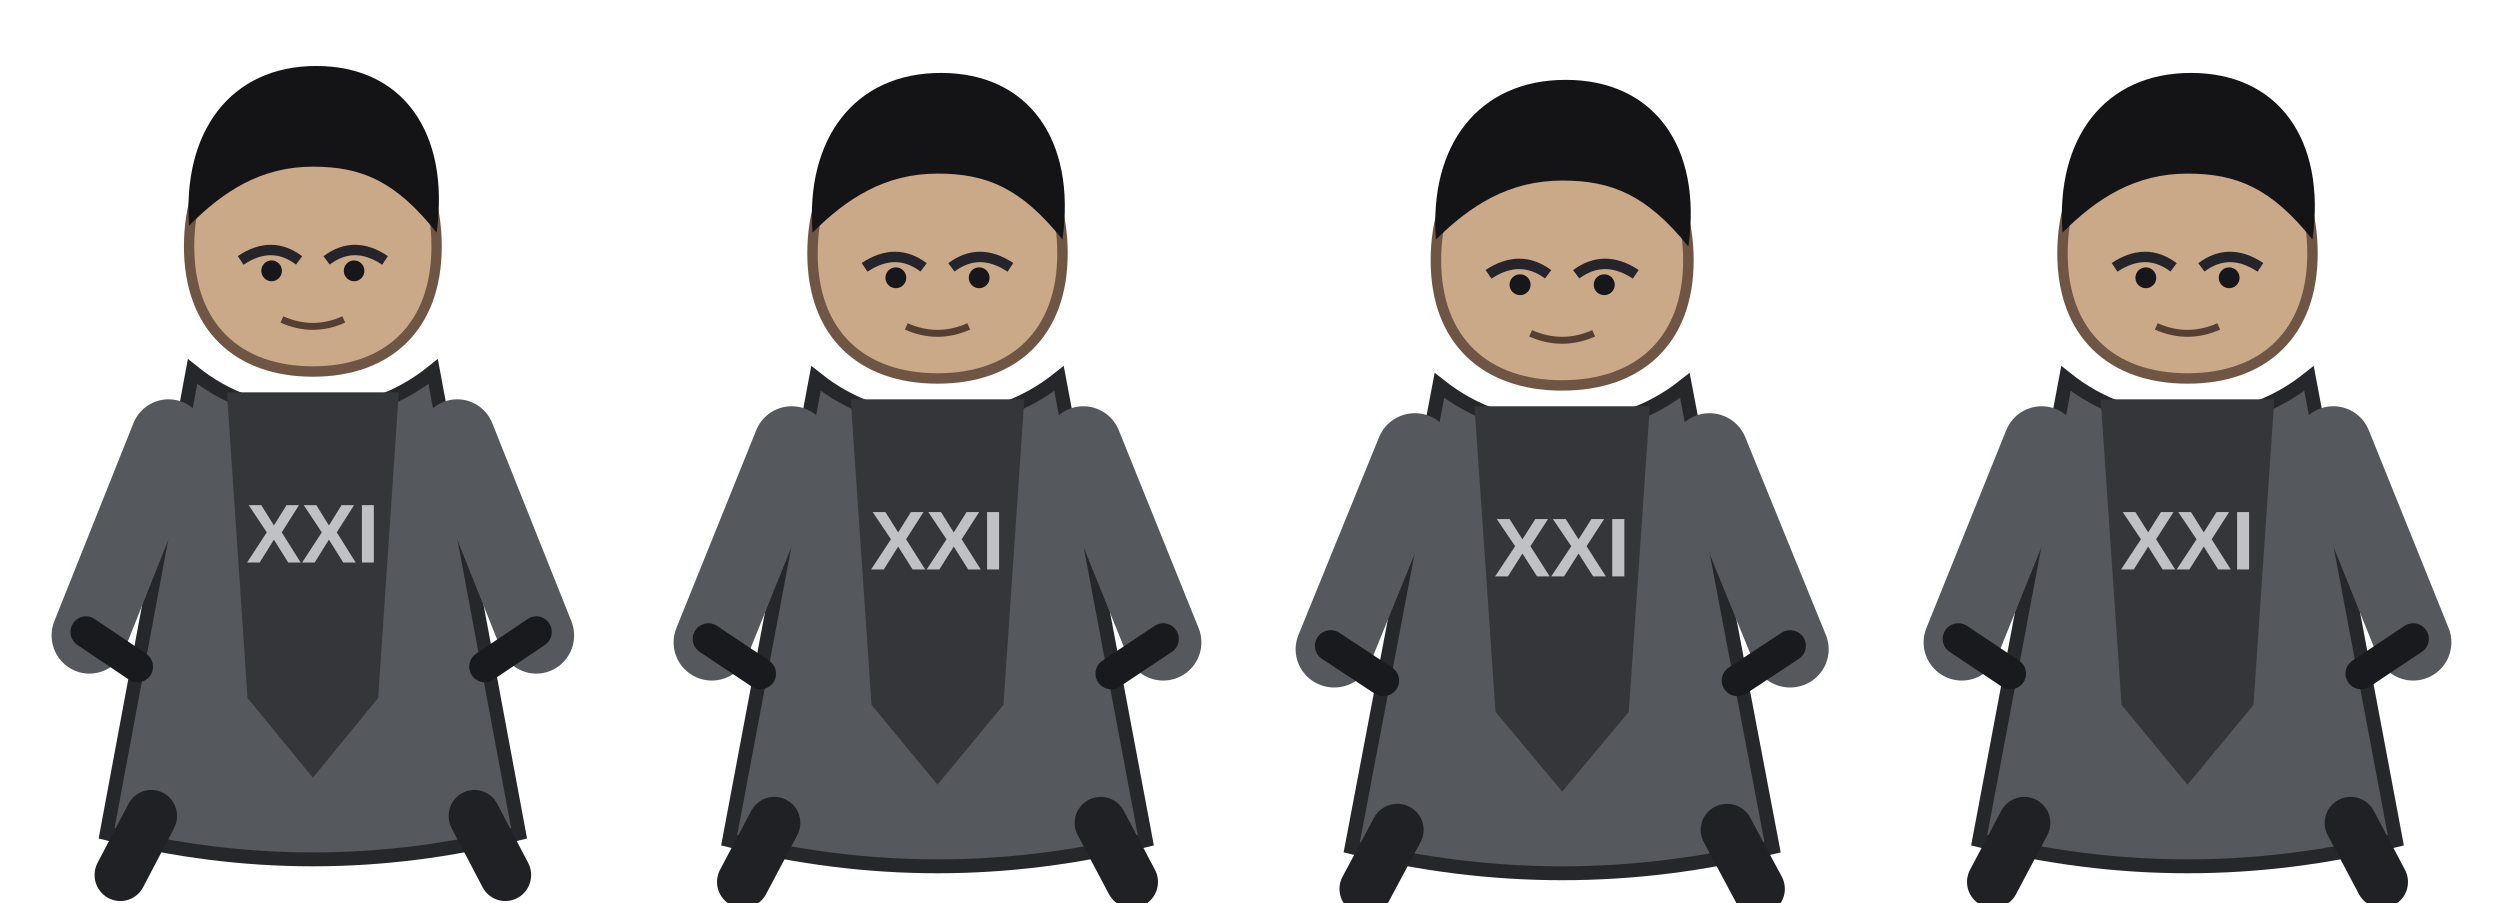
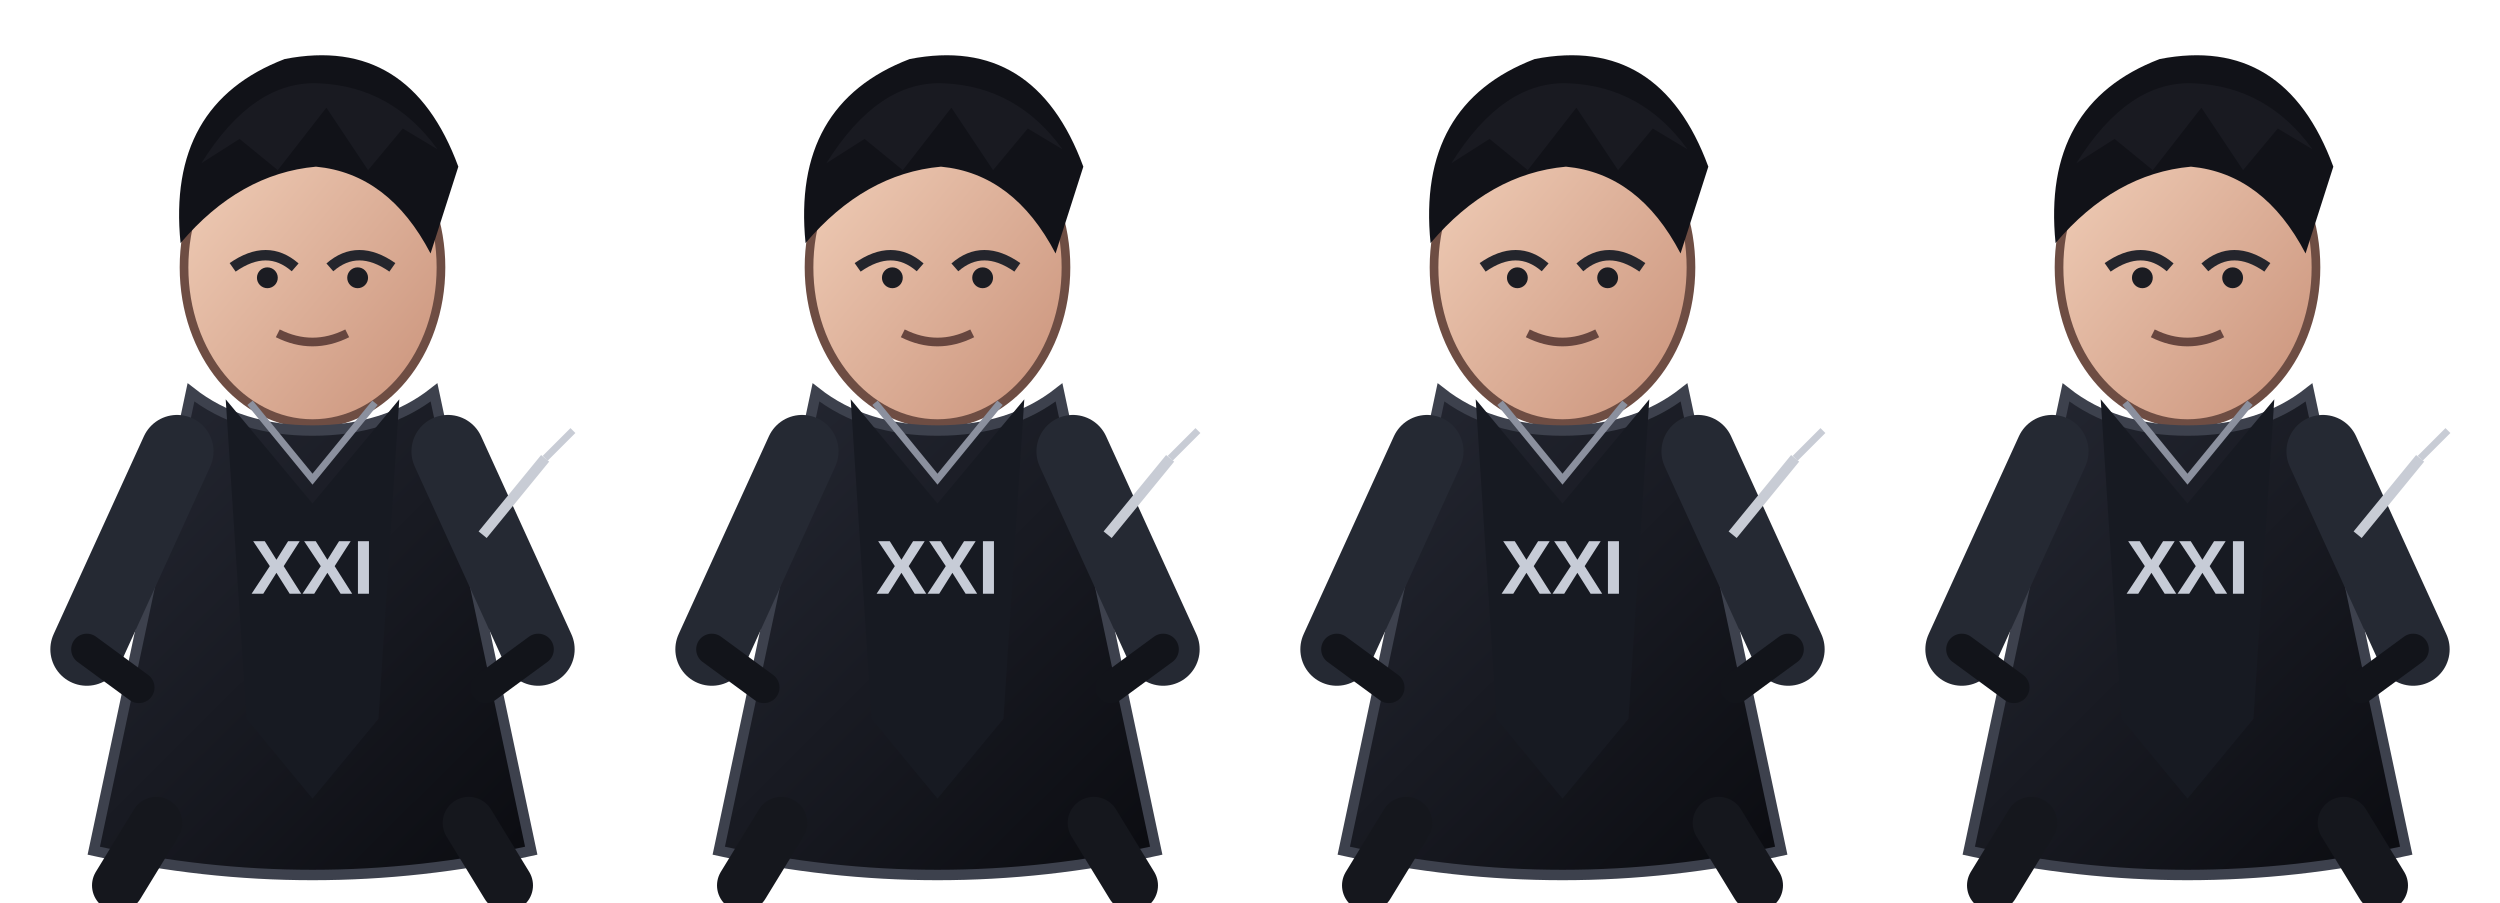
<svg xmlns="http://www.w3.org/2000/svg" width="720" height="260" viewBox="0 0 720 260">
-   <g transform="translate(1,-2) scale(0.99,1)">
+   <g transform="translate(0,0)">
+     <defs>
+       <linearGradient id="skin" x1="0" y1="0" x2="1" y2="1">
+         <stop offset="0" stop-color="#f3d2bc" />
+         <stop offset="1" stop-color="#c99179" />
+       </linearGradient>
+       <linearGradient id="coat" x1="0" y1="0" x2="0.9" y2="1">
+         <stop offset="0" stop-color="#252833" />
+         <stop offset="1" stop-color="#0c0d12" />
+       </linearGradient>
+       <linearGradient id="white" x1="0" y1="0" x2="1" y2="1">
+         <stop offset="0" stop-color="#fffdf7" />
+         <stop offset="1" stop-color="#d9e0eb" />
+       </linearGradient>
+       <linearGradient id="purple" x1="0" y1="0" x2="1" y2="1">
+         <stop offset="0" stop-color="#332044" />
+         <stop offset="1" stop-color="#100d19" />
+       </linearGradient>
+       <linearGradient id="red" x1="0" y1="0" x2="1" y2="1">
+         <stop offset="0" stop-color="#3a1b24" />
+         <stop offset="1" stop-color="#111116" />
+       </linearGradient>
+     </defs>
    <rect width="180" height="260" fill="none" />
-     <path d="M90 34 C67 34 54 50 54 73 C54 96 68 109 90 109 C112 109 126 96 126 73 C126 50 113 34 90 34Z" fill="#caa989" stroke="#6f5544" stroke-width="3" />
-     <path d="M54 67 C52 40 66 21 91 21 C116 21 130 40 126 69 C114 54 104 50 90 50 C75 50 64 57 54 67Z" fill="#141417" />
-     <path d="M69 77 Q78 71 86 77 M94 77 Q102 71 111 77" fill="none" stroke="#24242a" stroke-width="3" />
-     <circle cx="78" cy="80" r="3" fill="#17171b" />
-     <circle cx="102" cy="80" r="3" fill="#17171b" />
-     <path d="M81 94 Q90 98 99 94" fill="none" stroke="#563e32" stroke-width="2" />
-     <path d="M55 109 L30 242 Q90 257 150 242 L125 109 Q110 121 90 121 Q70 121 55 109Z" fill="#55585c" stroke="#26272b" stroke-width="4" />
-     <path d="M65 115 L115 115 L109 203 L90 226 L71 203Z" fill="#34363a" />
-     <text x="90" y="164" text-anchor="middle" font-family="Arial" font-size="24" font-weight="bold" fill="#bfc1c5">XXI</text>
-     <path d="M48 128 L25 185 M132 128 L155 185" stroke="#55585c" stroke-width="22" stroke-linecap="round" />
-     <path d="M24 184 L39 194" stroke="#191a1d" stroke-width="9" stroke-linecap="round" />
-     <path d="M155 184 L140 194" stroke="#191a1d" stroke-width="9" stroke-linecap="round" />
-     <path d="M43 237 L34 254 M137 237 L146 254" stroke="#202125" stroke-width="15" stroke-linecap="round" />
+     <ellipse cx="90" cy="77" rx="37" ry="45" fill="url(#skin)" stroke="#6e4d43" stroke-width="2.5" />
+     <path d="M52 70Q48 30 82 17Q118 10 132 48L124 73Q112 50 91 48Q69 50 52 70Z" fill="#111218" />
+     <path d="M58 47Q73 23 92 24Q113 25 126 43L116 37L106 49L94 31L80 49L69 40Z" fill="#191a21" />
+     <path d="M67 77Q77 70 85 77M95 77Q103 70 113 77" fill="none" stroke="#24252c" stroke-width="3" />
+     <circle cx="77" cy="80" r="3" fill="#1b1c22" />
+     <circle cx="103" cy="80" r="3" fill="#1b1c22" />
+     <path d="M80 96Q90 101 100 96" fill="none" stroke="#67463f" stroke-width="2.5" />
+     <path d="M55 113L27 245Q90 259 153 245L125 113Q111 124 90 124Q69 124 55 113Z" fill="url(#coat)" stroke="#3d414d" stroke-width="3" />
+     <path d="M65 115L90 145L115 115L109 207L90 230L71 207Z" fill="#171a22" />
+     <path d="M72 116L90 138L108 116" fill="none" stroke="#8b909e" stroke-width="2" />
+     <text x="90" y="171" text-anchor="middle" font-family="Arial" font-size="22" font-weight="bold" fill="#c7ccd7">XXI</text>
+     <path d="M51 130L25 187M129 130L155 187" stroke="#252933" stroke-width="21" stroke-linecap="round" />
+     <path d="M25 187L40 198M155 187L140 198" stroke="#12141a" stroke-width="9" stroke-linecap="round" />
+     <path d="M45 237L34 255M135 237L146 255" stroke="#15171d" stroke-width="15" stroke-linecap="round" />
+     <path d="M139 154L157 132" stroke="#c8ccd5" stroke-width="3" />
+     <path d="M157 132L165 124" stroke="#c8ccd5" stroke-width="2" />
  </g>
-   <g transform="translate(180,0) scale(1,1)">
+   <g transform="translate(180,0)">
+     <defs>
+       <linearGradient id="skin" x1="0" y1="0" x2="1" y2="1">
+         <stop offset="0" stop-color="#f3d2bc" />
+         <stop offset="1" stop-color="#c99179" />
+       </linearGradient>
+       <linearGradient id="coat" x1="0" y1="0" x2="0.9" y2="1">
+         <stop offset="0" stop-color="#252833" />
+         <stop offset="1" stop-color="#0c0d12" />
+       </linearGradient>
+       <linearGradient id="white" x1="0" y1="0" x2="1" y2="1">
+         <stop offset="0" stop-color="#fffdf7" />
+         <stop offset="1" stop-color="#d9e0eb" />
+       </linearGradient>
+       <linearGradient id="purple" x1="0" y1="0" x2="1" y2="1">
+         <stop offset="0" stop-color="#332044" />
+         <stop offset="1" stop-color="#100d19" />
+       </linearGradient>
+       <linearGradient id="red" x1="0" y1="0" x2="1" y2="1">
+         <stop offset="0" stop-color="#3a1b24" />
+         <stop offset="1" stop-color="#111116" />
+       </linearGradient>
+     </defs>
    <rect width="180" height="260" fill="none" />
-     <path d="M90 34 C67 34 54 50 54 73 C54 96 68 109 90 109 C112 109 126 96 126 73 C126 50 113 34 90 34Z" fill="#caa989" stroke="#6f5544" stroke-width="3" />
-     <path d="M54 67 C52 40 66 21 91 21 C116 21 130 40 126 69 C114 54 104 50 90 50 C75 50 64 57 54 67Z" fill="#141417" />
-     <path d="M69 77 Q78 71 86 77 M94 77 Q102 71 111 77" fill="none" stroke="#24242a" stroke-width="3" />
-     <circle cx="78" cy="80" r="3" fill="#17171b" />
-     <circle cx="102" cy="80" r="3" fill="#17171b" />
-     <path d="M81 94 Q90 98 99 94" fill="none" stroke="#563e32" stroke-width="2" />
-     <path d="M55 109 L30 242 Q90 257 150 242 L125 109 Q110 121 90 121 Q70 121 55 109Z" fill="#55585c" stroke="#26272b" stroke-width="4" />
-     <path d="M65 115 L115 115 L109 203 L90 226 L71 203Z" fill="#34363a" />
-     <text x="90" y="164" text-anchor="middle" font-family="Arial" font-size="24" font-weight="bold" fill="#bfc1c5">XXI</text>
-     <path d="M48 128 L25 185 M132 128 L155 185" stroke="#55585c" stroke-width="22" stroke-linecap="round" />
-     <path d="M24 184 L39 194" stroke="#191a1d" stroke-width="9" stroke-linecap="round" />
-     <path d="M155 184 L140 194" stroke="#191a1d" stroke-width="9" stroke-linecap="round" />
-     <path d="M43 237 L34 254 M137 237 L146 254" stroke="#202125" stroke-width="15" stroke-linecap="round" />
+     <ellipse cx="90" cy="77" rx="37" ry="45" fill="url(#skin)" stroke="#6e4d43" stroke-width="2.5" />
+     <path d="M52 70Q48 30 82 17Q118 10 132 48L124 73Q112 50 91 48Q69 50 52 70Z" fill="#111218" />
+     <path d="M58 47Q73 23 92 24Q113 25 126 43L116 37L106 49L94 31L80 49L69 40Z" fill="#191a21" />
+     <path d="M67 77Q77 70 85 77M95 77Q103 70 113 77" fill="none" stroke="#24252c" stroke-width="3" />
+     <circle cx="77" cy="80" r="3" fill="#1b1c22" />
+     <circle cx="103" cy="80" r="3" fill="#1b1c22" />
+     <path d="M80 96Q90 101 100 96" fill="none" stroke="#67463f" stroke-width="2.5" />
+     <path d="M55 113L27 245Q90 259 153 245L125 113Q111 124 90 124Q69 124 55 113Z" fill="url(#coat)" stroke="#3d414d" stroke-width="3" />
+     <path d="M65 115L90 145L115 115L109 207L90 230L71 207Z" fill="#171a22" />
+     <path d="M72 116L90 138L108 116" fill="none" stroke="#8b909e" stroke-width="2" />
+     <text x="90" y="171" text-anchor="middle" font-family="Arial" font-size="22" font-weight="bold" fill="#c7ccd7">XXI</text>
+     <path d="M51 130L25 187M129 130L155 187" stroke="#252933" stroke-width="21" stroke-linecap="round" />
+     <path d="M25 187L40 198M155 187L140 198" stroke="#12141a" stroke-width="9" stroke-linecap="round" />
+     <path d="M45 237L34 255M135 237L146 255" stroke="#15171d" stroke-width="15" stroke-linecap="round" />
+     <path d="M139 154L157 132" stroke="#c8ccd5" stroke-width="3" />
+     <path d="M157 132L165 124" stroke="#c8ccd5" stroke-width="2" />
  </g>
-   <g transform="translate(359,2) scale(1.01,1)">
+   <g transform="translate(360,0)">
+     <defs>
+       <linearGradient id="skin" x1="0" y1="0" x2="1" y2="1">
+         <stop offset="0" stop-color="#f3d2bc" />
+         <stop offset="1" stop-color="#c99179" />
+       </linearGradient>
+       <linearGradient id="coat" x1="0" y1="0" x2="0.9" y2="1">
+         <stop offset="0" stop-color="#252833" />
+         <stop offset="1" stop-color="#0c0d12" />
+       </linearGradient>
+       <linearGradient id="white" x1="0" y1="0" x2="1" y2="1">
+         <stop offset="0" stop-color="#fffdf7" />
+         <stop offset="1" stop-color="#d9e0eb" />
+       </linearGradient>
+       <linearGradient id="purple" x1="0" y1="0" x2="1" y2="1">
+         <stop offset="0" stop-color="#332044" />
+         <stop offset="1" stop-color="#100d19" />
+       </linearGradient>
+       <linearGradient id="red" x1="0" y1="0" x2="1" y2="1">
+         <stop offset="0" stop-color="#3a1b24" />
+         <stop offset="1" stop-color="#111116" />
+       </linearGradient>
+     </defs>
    <rect width="180" height="260" fill="none" />
-     <path d="M90 34 C67 34 54 50 54 73 C54 96 68 109 90 109 C112 109 126 96 126 73 C126 50 113 34 90 34Z" fill="#caa989" stroke="#6f5544" stroke-width="3" />
-     <path d="M54 67 C52 40 66 21 91 21 C116 21 130 40 126 69 C114 54 104 50 90 50 C75 50 64 57 54 67Z" fill="#141417" />
-     <path d="M69 77 Q78 71 86 77 M94 77 Q102 71 111 77" fill="none" stroke="#24242a" stroke-width="3" />
-     <circle cx="78" cy="80" r="3" fill="#17171b" />
-     <circle cx="102" cy="80" r="3" fill="#17171b" />
-     <path d="M81 94 Q90 98 99 94" fill="none" stroke="#563e32" stroke-width="2" />
-     <path d="M55 109 L30 242 Q90 257 150 242 L125 109 Q110 121 90 121 Q70 121 55 109Z" fill="#55585c" stroke="#26272b" stroke-width="4" />
-     <path d="M65 115 L115 115 L109 203 L90 226 L71 203Z" fill="#34363a" />
-     <text x="90" y="164" text-anchor="middle" font-family="Arial" font-size="24" font-weight="bold" fill="#bfc1c5">XXI</text>
-     <path d="M48 128 L25 185 M132 128 L155 185" stroke="#55585c" stroke-width="22" stroke-linecap="round" />
-     <path d="M24 184 L39 194" stroke="#191a1d" stroke-width="9" stroke-linecap="round" />
-     <path d="M155 184 L140 194" stroke="#191a1d" stroke-width="9" stroke-linecap="round" />
-     <path d="M43 237 L34 254 M137 237 L146 254" stroke="#202125" stroke-width="15" stroke-linecap="round" />
+     <ellipse cx="90" cy="77" rx="37" ry="45" fill="url(#skin)" stroke="#6e4d43" stroke-width="2.5" />
+     <path d="M52 70Q48 30 82 17Q118 10 132 48L124 73Q112 50 91 48Q69 50 52 70Z" fill="#111218" />
+     <path d="M58 47Q73 23 92 24Q113 25 126 43L116 37L106 49L94 31L80 49L69 40Z" fill="#191a21" />
+     <path d="M67 77Q77 70 85 77M95 77Q103 70 113 77" fill="none" stroke="#24252c" stroke-width="3" />
+     <circle cx="77" cy="80" r="3" fill="#1b1c22" />
+     <circle cx="103" cy="80" r="3" fill="#1b1c22" />
+     <path d="M80 96Q90 101 100 96" fill="none" stroke="#67463f" stroke-width="2.5" />
+     <path d="M55 113L27 245Q90 259 153 245L125 113Q111 124 90 124Q69 124 55 113Z" fill="url(#coat)" stroke="#3d414d" stroke-width="3" />
+     <path d="M65 115L90 145L115 115L109 207L90 230L71 207Z" fill="#171a22" />
+     <path d="M72 116L90 138L108 116" fill="none" stroke="#8b909e" stroke-width="2" />
+     <text x="90" y="171" text-anchor="middle" font-family="Arial" font-size="22" font-weight="bold" fill="#c7ccd7">XXI</text>
+     <path d="M51 130L25 187M129 130L155 187" stroke="#252933" stroke-width="21" stroke-linecap="round" />
+     <path d="M25 187L40 198M155 187L140 198" stroke="#12141a" stroke-width="9" stroke-linecap="round" />
+     <path d="M45 237L34 255M135 237L146 255" stroke="#15171d" stroke-width="15" stroke-linecap="round" />
+     <path d="M139 154L157 132" stroke="#c8ccd5" stroke-width="3" />
+     <path d="M157 132L165 124" stroke="#c8ccd5" stroke-width="2" />
  </g>
-   <g transform="translate(540,0) scale(1,1)">
+   <g transform="translate(540,0)">
+     <defs>
+       <linearGradient id="skin" x1="0" y1="0" x2="1" y2="1">
+         <stop offset="0" stop-color="#f3d2bc" />
+         <stop offset="1" stop-color="#c99179" />
+       </linearGradient>
+       <linearGradient id="coat" x1="0" y1="0" x2="0.9" y2="1">
+         <stop offset="0" stop-color="#252833" />
+         <stop offset="1" stop-color="#0c0d12" />
+       </linearGradient>
+       <linearGradient id="white" x1="0" y1="0" x2="1" y2="1">
+         <stop offset="0" stop-color="#fffdf7" />
+         <stop offset="1" stop-color="#d9e0eb" />
+       </linearGradient>
+       <linearGradient id="purple" x1="0" y1="0" x2="1" y2="1">
+         <stop offset="0" stop-color="#332044" />
+         <stop offset="1" stop-color="#100d19" />
+       </linearGradient>
+       <linearGradient id="red" x1="0" y1="0" x2="1" y2="1">
+         <stop offset="0" stop-color="#3a1b24" />
+         <stop offset="1" stop-color="#111116" />
+       </linearGradient>
+     </defs>
    <rect width="180" height="260" fill="none" />
-     <path d="M90 34 C67 34 54 50 54 73 C54 96 68 109 90 109 C112 109 126 96 126 73 C126 50 113 34 90 34Z" fill="#caa989" stroke="#6f5544" stroke-width="3" />
-     <path d="M54 67 C52 40 66 21 91 21 C116 21 130 40 126 69 C114 54 104 50 90 50 C75 50 64 57 54 67Z" fill="#141417" />
-     <path d="M69 77 Q78 71 86 77 M94 77 Q102 71 111 77" fill="none" stroke="#24242a" stroke-width="3" />
-     <circle cx="78" cy="80" r="3" fill="#17171b" />
-     <circle cx="102" cy="80" r="3" fill="#17171b" />
-     <path d="M81 94 Q90 98 99 94" fill="none" stroke="#563e32" stroke-width="2" />
-     <path d="M55 109 L30 242 Q90 257 150 242 L125 109 Q110 121 90 121 Q70 121 55 109Z" fill="#55585c" stroke="#26272b" stroke-width="4" />
-     <path d="M65 115 L115 115 L109 203 L90 226 L71 203Z" fill="#34363a" />
-     <text x="90" y="164" text-anchor="middle" font-family="Arial" font-size="24" font-weight="bold" fill="#bfc1c5">XXI</text>
-     <path d="M48 128 L25 185 M132 128 L155 185" stroke="#55585c" stroke-width="22" stroke-linecap="round" />
-     <path d="M24 184 L39 194" stroke="#191a1d" stroke-width="9" stroke-linecap="round" />
-     <path d="M155 184 L140 194" stroke="#191a1d" stroke-width="9" stroke-linecap="round" />
-     <path d="M43 237 L34 254 M137 237 L146 254" stroke="#202125" stroke-width="15" stroke-linecap="round" />
+     <ellipse cx="90" cy="77" rx="37" ry="45" fill="url(#skin)" stroke="#6e4d43" stroke-width="2.5" />
+     <path d="M52 70Q48 30 82 17Q118 10 132 48L124 73Q112 50 91 48Q69 50 52 70Z" fill="#111218" />
+     <path d="M58 47Q73 23 92 24Q113 25 126 43L116 37L106 49L94 31L80 49L69 40Z" fill="#191a21" />
+     <path d="M67 77Q77 70 85 77M95 77Q103 70 113 77" fill="none" stroke="#24252c" stroke-width="3" />
+     <circle cx="77" cy="80" r="3" fill="#1b1c22" />
+     <circle cx="103" cy="80" r="3" fill="#1b1c22" />
+     <path d="M80 96Q90 101 100 96" fill="none" stroke="#67463f" stroke-width="2.5" />
+     <path d="M55 113L27 245Q90 259 153 245L125 113Q111 124 90 124Q69 124 55 113Z" fill="url(#coat)" stroke="#3d414d" stroke-width="3" />
+     <path d="M65 115L90 145L115 115L109 207L90 230L71 207Z" fill="#171a22" />
+     <path d="M72 116L90 138L108 116" fill="none" stroke="#8b909e" stroke-width="2" />
+     <text x="90" y="171" text-anchor="middle" font-family="Arial" font-size="22" font-weight="bold" fill="#c7ccd7">XXI</text>
+     <path d="M51 130L25 187M129 130L155 187" stroke="#252933" stroke-width="21" stroke-linecap="round" />
+     <path d="M25 187L40 198M155 187L140 198" stroke="#12141a" stroke-width="9" stroke-linecap="round" />
+     <path d="M45 237L34 255M135 237L146 255" stroke="#15171d" stroke-width="15" stroke-linecap="round" />
+     <path d="M139 154L157 132" stroke="#c8ccd5" stroke-width="3" />
+     <path d="M157 132L165 124" stroke="#c8ccd5" stroke-width="2" />
  </g>
</svg>
